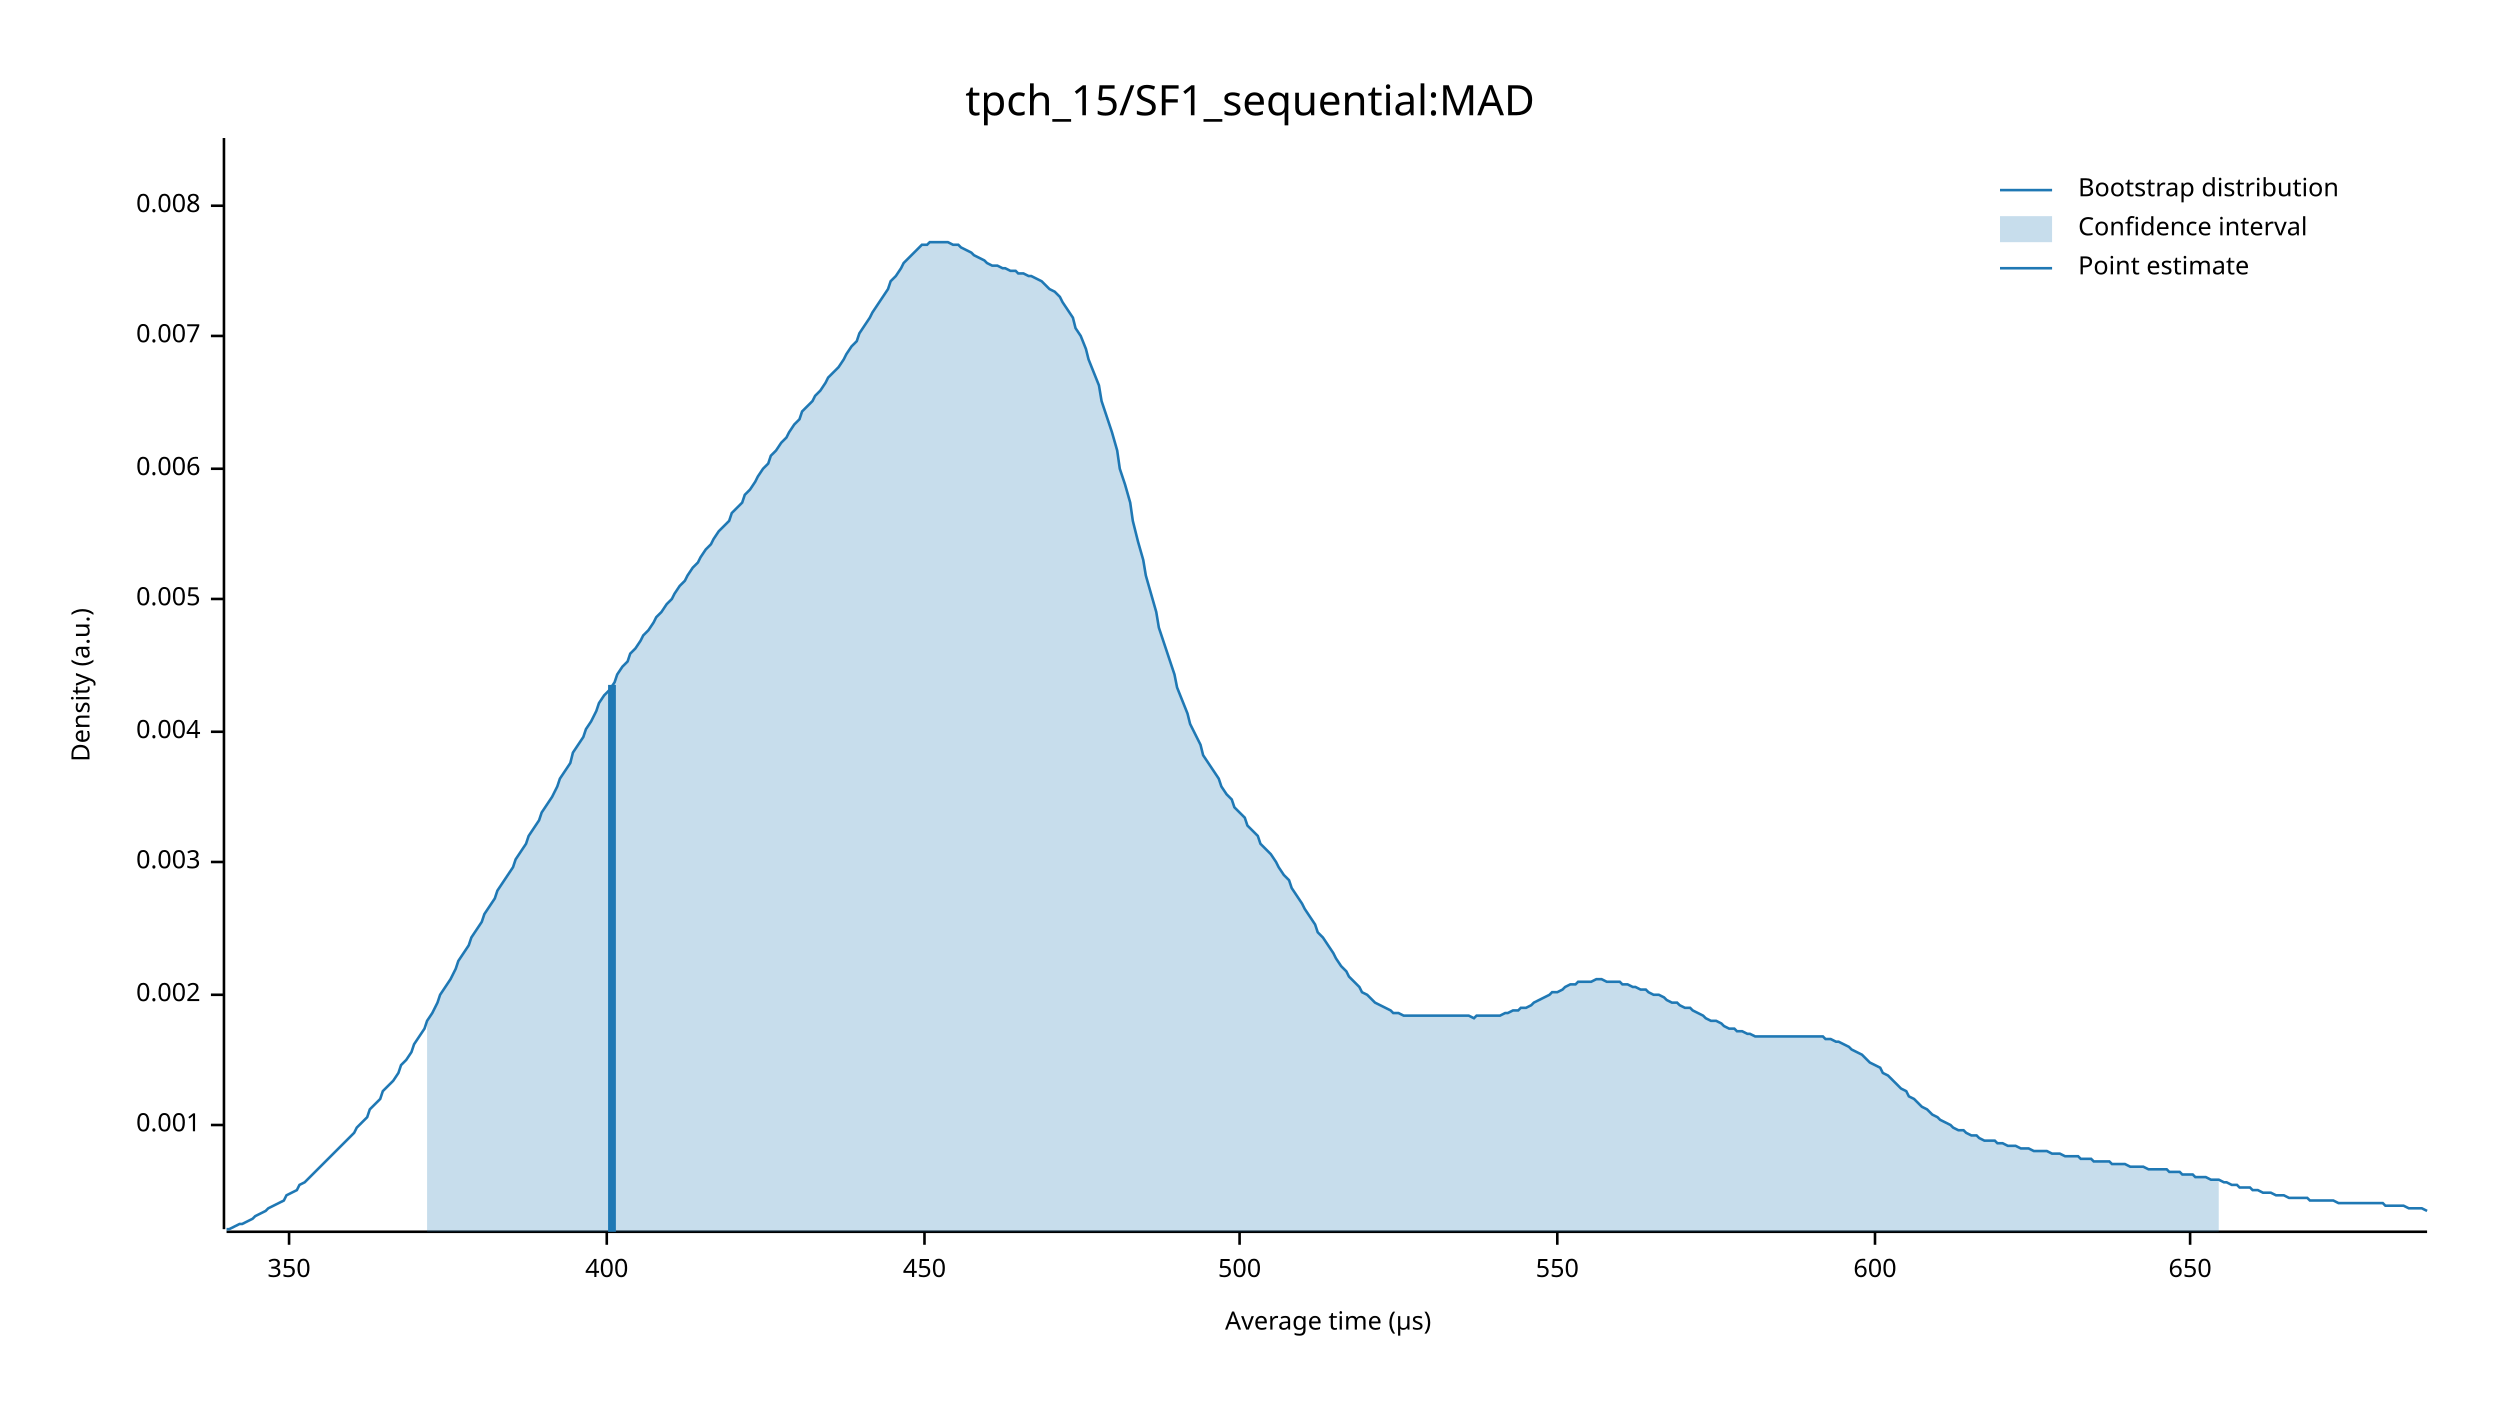
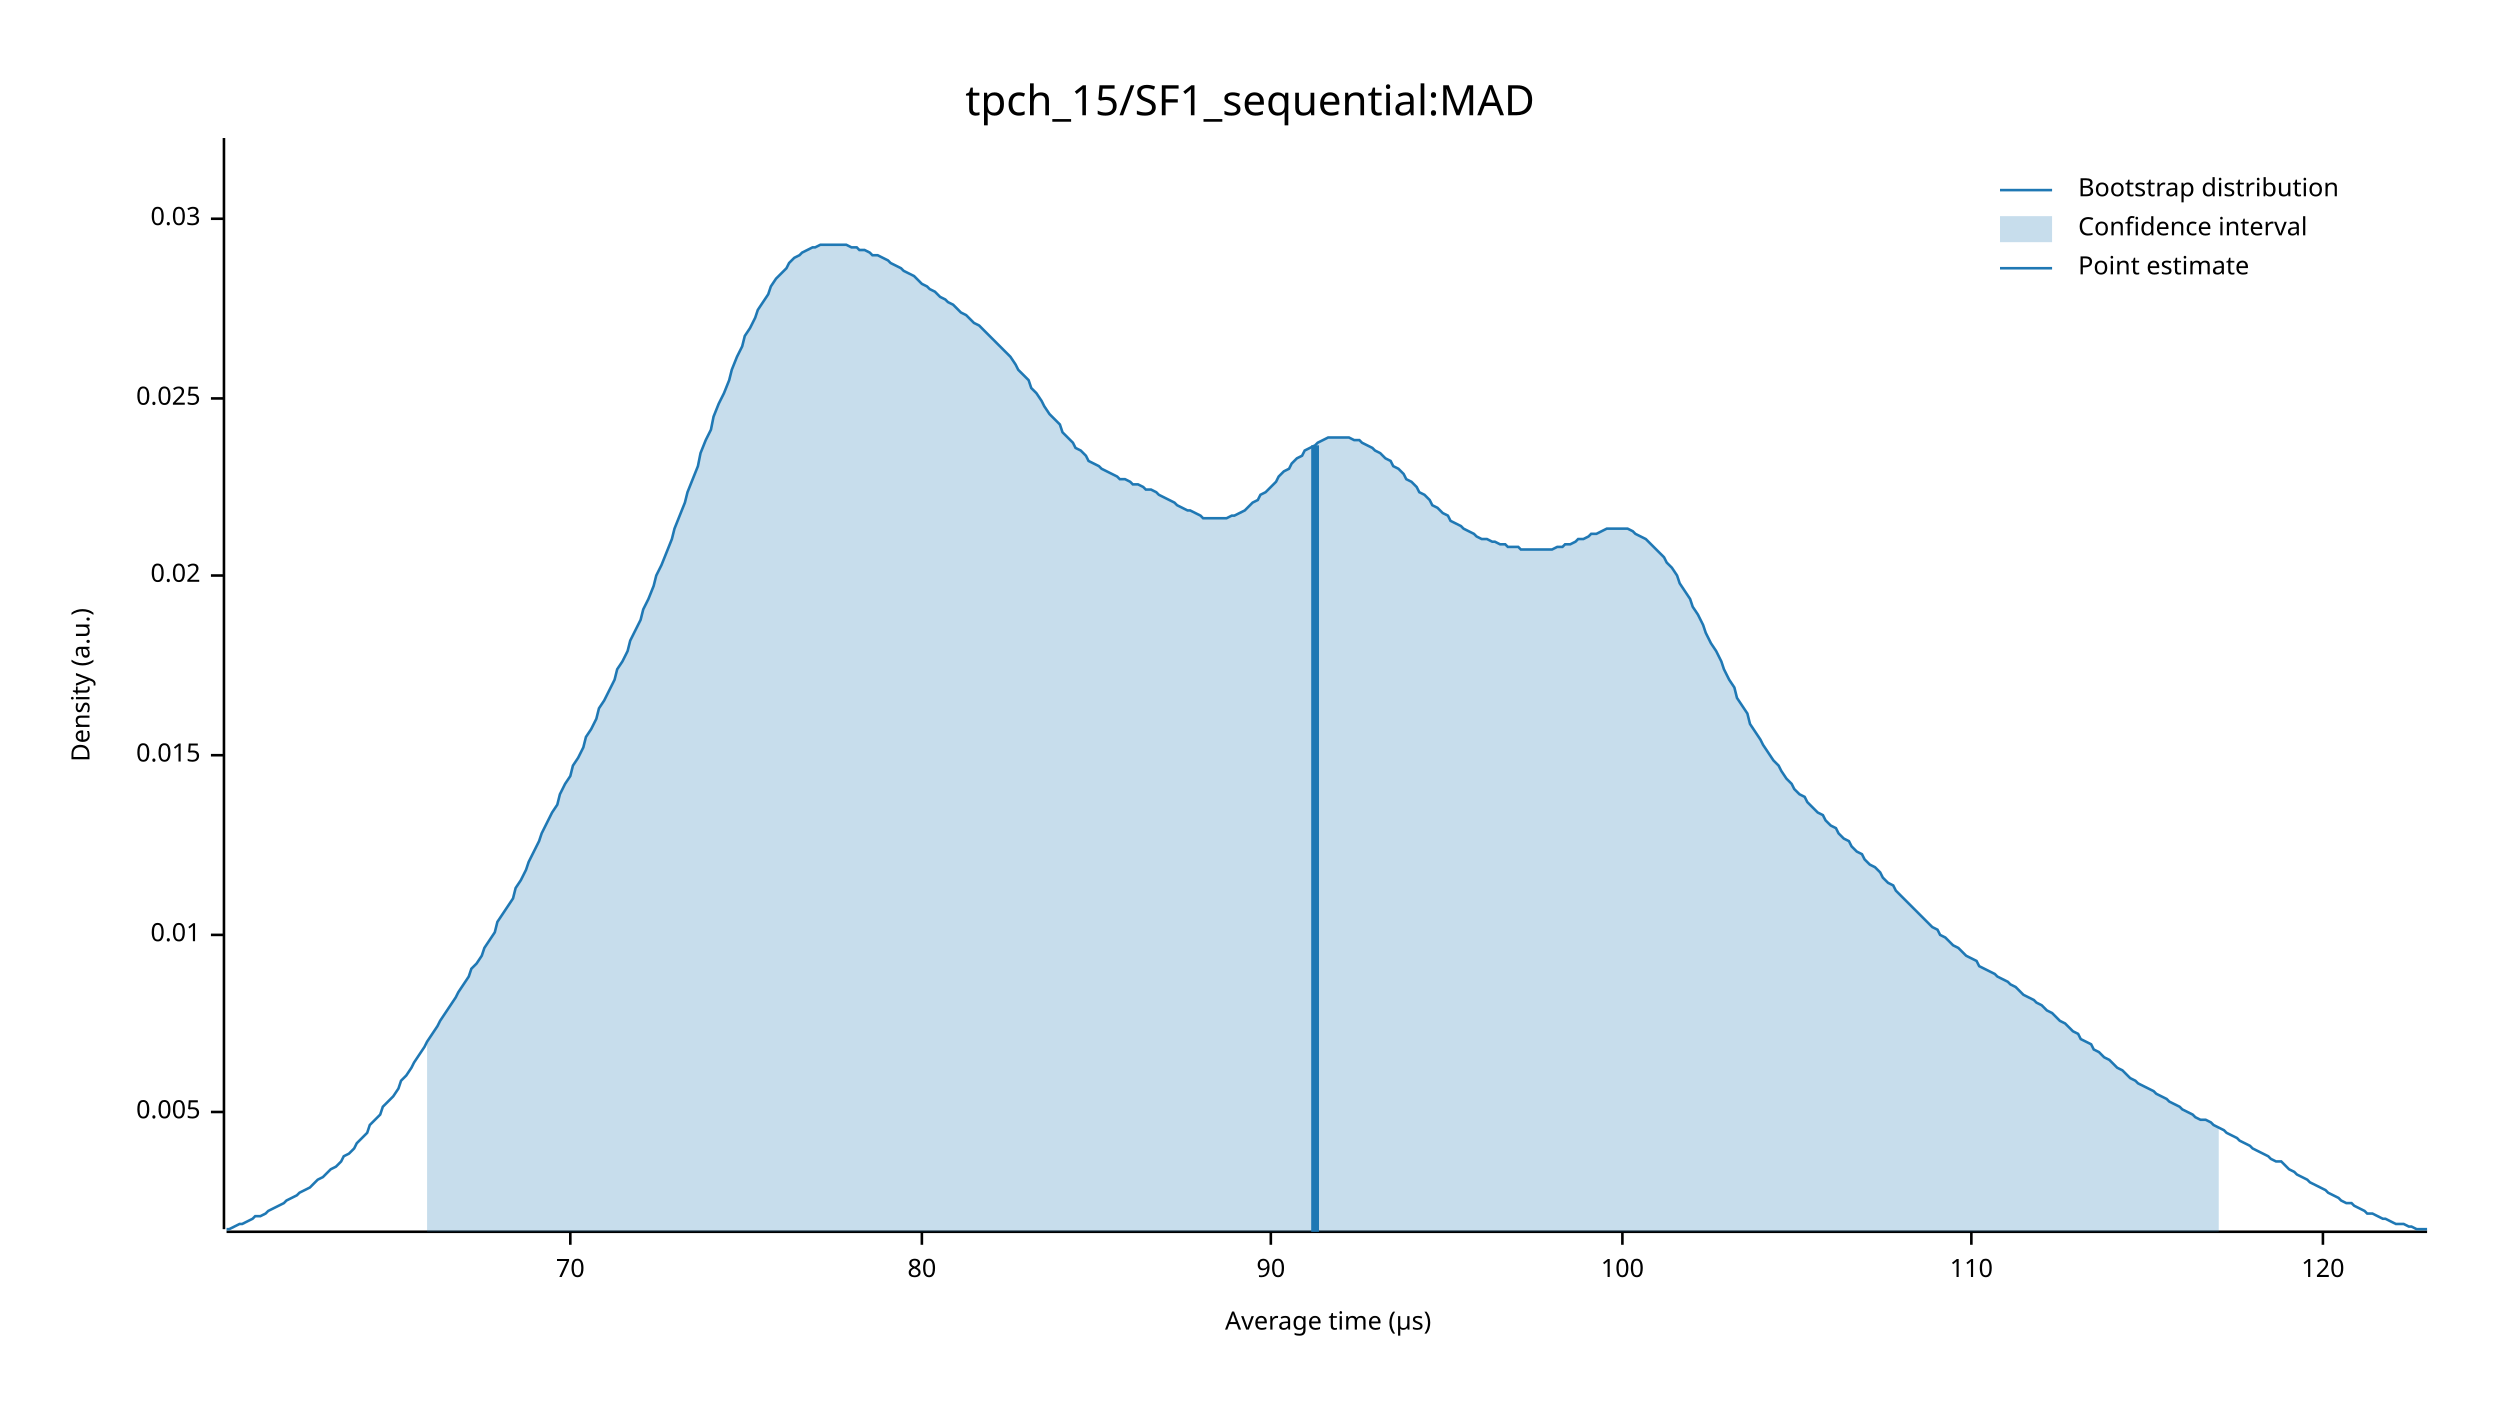
<svg xmlns="http://www.w3.org/2000/svg" width="960" height="540" viewBox="0 0 960 540">
  <text x="480" y="32" dy="0.76em" text-anchor="middle" font-family="sans-serif" font-size="16.129" opacity="1" fill="#000000">
tpch_15/SF1_sequential:MAD
</text>
  <text x="27" y="263" dy="0.76em" text-anchor="middle" font-family="sans-serif" font-size="9.677" opacity="1" fill="#000000" transform="rotate(270, 27, 263)">
Density (a.u.)
</text>
  <text x="510" y="513" dy="-0.5ex" text-anchor="middle" font-family="sans-serif" font-size="9.677" opacity="1" fill="#000000">
Average time (µs)
</text>
  <polyline fill="none" opacity="1" stroke="#000000" stroke-width="1" points="86,53 86,472 " />
-   <text x="77" y="432" dy="0.5ex" text-anchor="end" font-family="sans-serif" font-size="9.677" opacity="1" fill="#000000">
- 0.001
- </text>
-   <polyline fill="none" opacity="1" stroke="#000000" stroke-width="1" points="81,432 86,432 " />
-   <text x="77" y="382" dy="0.5ex" text-anchor="end" font-family="sans-serif" font-size="9.677" opacity="1" fill="#000000">
- 0.002
- </text>
-   <polyline fill="none" opacity="1" stroke="#000000" stroke-width="1" points="81,382 86,382 " />
-   <text x="77" y="331" dy="0.5ex" text-anchor="end" font-family="sans-serif" font-size="9.677" opacity="1" fill="#000000">
- 0.003
- </text>
-   <polyline fill="none" opacity="1" stroke="#000000" stroke-width="1" points="81,331 86,331 " />
-   <text x="77" y="281" dy="0.5ex" text-anchor="end" font-family="sans-serif" font-size="9.677" opacity="1" fill="#000000">
- 0.004
- </text>
-   <polyline fill="none" opacity="1" stroke="#000000" stroke-width="1" points="81,281 86,281 " />
-   <text x="77" y="230" dy="0.5ex" text-anchor="end" font-family="sans-serif" font-size="9.677" opacity="1" fill="#000000">
+   <text x="77" y="427" dy="0.5ex" text-anchor="end" font-family="sans-serif" font-size="9.677" opacity="1" fill="#000000">
0.005
</text>
-   <polyline fill="none" opacity="1" stroke="#000000" stroke-width="1" points="81,230 86,230 " />
-   <text x="77" y="180" dy="0.5ex" text-anchor="end" font-family="sans-serif" font-size="9.677" opacity="1" fill="#000000">
- 0.006
+   <polyline fill="none" opacity="1" stroke="#000000" stroke-width="1" points="81,427 86,427 " />
+   <text x="77" y="359" dy="0.5ex" text-anchor="end" font-family="sans-serif" font-size="9.677" opacity="1" fill="#000000">
+ 0.01
</text>
-   <polyline fill="none" opacity="1" stroke="#000000" stroke-width="1" points="81,180 86,180 " />
-   <text x="77" y="129" dy="0.5ex" text-anchor="end" font-family="sans-serif" font-size="9.677" opacity="1" fill="#000000">
- 0.007
+   <polyline fill="none" opacity="1" stroke="#000000" stroke-width="1" points="81,359 86,359 " />
+   <text x="77" y="290" dy="0.5ex" text-anchor="end" font-family="sans-serif" font-size="9.677" opacity="1" fill="#000000">
+ 0.015
</text>
-   <polyline fill="none" opacity="1" stroke="#000000" stroke-width="1" points="81,129 86,129 " />
-   <text x="77" y="79" dy="0.5ex" text-anchor="end" font-family="sans-serif" font-size="9.677" opacity="1" fill="#000000">
- 0.008
+   <polyline fill="none" opacity="1" stroke="#000000" stroke-width="1" points="81,290 86,290 " />
+   <text x="77" y="221" dy="0.5ex" text-anchor="end" font-family="sans-serif" font-size="9.677" opacity="1" fill="#000000">
+ 0.02
</text>
-   <polyline fill="none" opacity="1" stroke="#000000" stroke-width="1" points="81,79 86,79 " />
+   <polyline fill="none" opacity="1" stroke="#000000" stroke-width="1" points="81,221 86,221 " />
+   <text x="77" y="153" dy="0.5ex" text-anchor="end" font-family="sans-serif" font-size="9.677" opacity="1" fill="#000000">
+ 0.025
+ </text>
+   <polyline fill="none" opacity="1" stroke="#000000" stroke-width="1" points="81,153 86,153 " />
+   <text x="77" y="84" dy="0.5ex" text-anchor="end" font-family="sans-serif" font-size="9.677" opacity="1" fill="#000000">
+ 0.03
+ </text>
+   <polyline fill="none" opacity="1" stroke="#000000" stroke-width="1" points="81,84 86,84 " />
  <polyline fill="none" opacity="1" stroke="#000000" stroke-width="1" points="87,473 932,473 " />
-   <text x="111" y="483" dy="0.76em" text-anchor="middle" font-family="sans-serif" font-size="9.677" opacity="1" fill="#000000">
- 350
+   <text x="219" y="483" dy="0.76em" text-anchor="middle" font-family="sans-serif" font-size="9.677" opacity="1" fill="#000000">
+ 70
</text>
-   <polyline fill="none" opacity="1" stroke="#000000" stroke-width="1" points="111,473 111,478 " />
-   <text x="233" y="483" dy="0.76em" text-anchor="middle" font-family="sans-serif" font-size="9.677" opacity="1" fill="#000000">
- 400
+   <polyline fill="none" opacity="1" stroke="#000000" stroke-width="1" points="219,473 219,478 " />
+   <text x="354" y="483" dy="0.76em" text-anchor="middle" font-family="sans-serif" font-size="9.677" opacity="1" fill="#000000">
+ 80
</text>
-   <polyline fill="none" opacity="1" stroke="#000000" stroke-width="1" points="233,473 233,478 " />
-   <text x="355" y="483" dy="0.76em" text-anchor="middle" font-family="sans-serif" font-size="9.677" opacity="1" fill="#000000">
- 450
+   <polyline fill="none" opacity="1" stroke="#000000" stroke-width="1" points="354,473 354,478 " />
+   <text x="488" y="483" dy="0.76em" text-anchor="middle" font-family="sans-serif" font-size="9.677" opacity="1" fill="#000000">
+ 90
</text>
-   <polyline fill="none" opacity="1" stroke="#000000" stroke-width="1" points="355,473 355,478 " />
-   <text x="476" y="483" dy="0.76em" text-anchor="middle" font-family="sans-serif" font-size="9.677" opacity="1" fill="#000000">
- 500
+   <polyline fill="none" opacity="1" stroke="#000000" stroke-width="1" points="488,473 488,478 " />
+   <text x="623" y="483" dy="0.76em" text-anchor="middle" font-family="sans-serif" font-size="9.677" opacity="1" fill="#000000">
+ 100
</text>
-   <polyline fill="none" opacity="1" stroke="#000000" stroke-width="1" points="476,473 476,478 " />
-   <text x="598" y="483" dy="0.76em" text-anchor="middle" font-family="sans-serif" font-size="9.677" opacity="1" fill="#000000">
- 550
+   <polyline fill="none" opacity="1" stroke="#000000" stroke-width="1" points="623,473 623,478 " />
+   <text x="757" y="483" dy="0.76em" text-anchor="middle" font-family="sans-serif" font-size="9.677" opacity="1" fill="#000000">
+ 110
</text>
-   <polyline fill="none" opacity="1" stroke="#000000" stroke-width="1" points="598,473 598,478 " />
-   <text x="720" y="483" dy="0.76em" text-anchor="middle" font-family="sans-serif" font-size="9.677" opacity="1" fill="#000000">
- 600
+   <polyline fill="none" opacity="1" stroke="#000000" stroke-width="1" points="757,473 757,478 " />
+   <text x="892" y="483" dy="0.76em" text-anchor="middle" font-family="sans-serif" font-size="9.677" opacity="1" fill="#000000">
+ 120
</text>
-   <polyline fill="none" opacity="1" stroke="#000000" stroke-width="1" points="720,473 720,478 " />
-   <text x="841" y="483" dy="0.76em" text-anchor="middle" font-family="sans-serif" font-size="9.677" opacity="1" fill="#000000">
- 650
- </text>
-   <polyline fill="none" opacity="1" stroke="#000000" stroke-width="1" points="841,473 841,478 " />
-   <polyline fill="none" opacity="1" stroke="#1F78B4" stroke-width="1" points="87,472 88,472 90,471 92,470 93,470 95,469 97,468 98,467 100,466 102,465 103,464 105,463 107,462 109,461 110,459 112,458 114,457 115,455 117,454 119,452 120,451 122,449 124,447 125,446 127,444 129,442 131,440 132,439 134,437 136,435 137,433 139,431 141,429 142,426 144,424 146,422 147,419 149,417 151,415 153,412 154,409 156,407 158,404 159,401 161,398 163,395 164,392 166,389 168,385 169,382 171,379 173,376 175,372 176,369 178,366 180,363 181,360 183,357 185,354 186,351 188,348 190,345 191,342 193,339 195,336 197,333 198,330 200,327 202,324 203,321 205,318 207,315 208,312 210,309 212,306 214,302 215,299 217,296 219,293 220,289 222,286 224,283 225,280 227,277 229,273 230,270 232,267 234,265 236,262 237,259 239,256 241,254 242,251 244,249 246,246 247,244 249,242 251,239 252,237 254,235 256,232 258,230 259,228 261,225 263,223 264,221 266,218 268,216 269,214 271,211 273,209 274,207 276,204 278,202 280,200 281,197 283,195 285,193 286,190 288,188 290,185 291,183 293,180 295,178 296,175 298,173 300,170 302,168 303,166 305,163 307,161 308,158 310,156 312,154 313,152 315,150 317,147 318,145 320,143 322,141 324,138 325,136 327,133 329,131 330,128 332,125 334,122 335,120 337,117 339,114 341,111 342,108 344,106 346,103 347,101 349,99 351,97 352,96 354,94 356,94 357,93 359,93 361,93 363,93 364,93 366,94 368,94 369,95 371,96 373,97 374,98 376,99 378,100 379,101 381,102 383,102 385,103 386,103 388,104 390,104 391,105 393,105 395,106 396,106 398,107 400,108 401,109 403,111 405,112 407,114 408,116 410,119 412,122 413,126 415,129 417,134 418,138 420,143 422,148 423,154 425,160 427,166 429,173 430,180 432,186 434,193 435,200 437,208 439,215 440,221 442,228 444,235 445,241 447,247 449,253 451,259 452,264 454,269 456,274 457,278 459,282 461,286 462,290 464,293 466,296 468,299 469,302 471,305 473,307 474,310 476,312 478,314 479,317 481,319 483,321 484,324 486,326 488,328 490,331 491,333 493,336 495,338 496,341 498,344 500,347 501,349 503,352 505,355 506,358 508,360 510,363 512,366 513,368 515,371 517,373 518,375 520,377 522,379 523,381 525,382 527,384 528,385 530,386 532,387 534,388 535,389 537,389 539,390 540,390 542,390 544,390 545,390 547,390 549,390 550,390 552,390 554,390 556,390 557,390 559,390 561,390 562,390 564,390 566,391 567,390 569,390 571,390 573,390 574,390 576,390 578,389 579,389 581,388 583,388 584,387 586,387 588,386 589,385 591,384 593,383 595,382 596,381 598,381 600,380 601,379 603,378 605,378 606,377 608,377 610,377 611,377 613,376 615,376 617,377 618,377 620,377 622,377 623,378 625,378 627,379 628,379 630,380 632,380 633,381 635,382 637,382 639,383 640,384 642,385 644,385 645,386 647,387 649,387 650,388 652,389 654,390 655,391 657,392 659,392 661,393 662,394 664,395 666,395 667,396 669,396 671,397 672,397 674,398 676,398 677,398 679,398 681,398 683,398 684,398 686,398 688,398 689,398 691,398 693,398 694,398 696,398 698,398 700,398 701,399 703,399 705,400 706,400 708,401 710,402 711,403 713,404 715,405 716,406 718,408 720,409 722,410 723,412 725,413 727,415 728,416 730,418 732,419 733,421 735,422 737,424 738,425 740,426 742,428 744,429 745,430 747,431 749,432 750,433 752,434 754,434 755,435 757,436 759,436 760,437 762,438 764,438 766,438 767,439 769,439 771,440 772,440 774,440 776,441 777,441 779,441 781,442 782,442 784,442 786,442 788,443 789,443 791,443 793,444 794,444 796,444 798,444 799,445 801,445 803,445 804,446 806,446 808,446 810,446 811,447 813,447 815,447 816,447 818,448 820,448 821,448 823,448 825,449 827,449 828,449 830,449 832,449 833,450 835,450 837,450 838,451 840,451 842,451 843,452 845,452 847,452 849,453 850,453 852,453 854,454 855,454 857,455 859,455 860,456 862,456 864,456 865,457 867,457 869,458 871,458 872,458 874,459 876,459 877,459 879,460 881,460 882,460 884,460 886,460 887,461 889,461 891,461 893,461 894,461 896,461 898,462 899,462 901,462 903,462 904,462 906,462 908,462 909,462 911,462 913,462 915,462 916,463 918,463 920,463 921,463 923,463 925,464 926,464 928,464 930,464 932,465 " />
-   <polygon opacity="0.25" fill="#1F78B4" points="164,392 166,389 168,385 169,382 171,379 173,376 175,372 176,369 178,366 180,363 181,360 183,357 185,354 186,351 188,348 190,345 191,342 193,339 195,336 197,333 198,330 200,327 202,324 203,321 205,318 207,315 208,312 210,309 212,306 214,302 215,299 217,296 219,293 220,289 222,286 224,283 225,280 227,277 229,273 230,270 232,267 234,265 236,262 237,259 239,256 241,254 242,251 244,249 246,246 247,244 249,242 251,239 252,237 254,235 256,232 258,230 259,228 261,225 263,223 264,221 266,218 268,216 269,214 271,211 273,209 274,207 276,204 278,202 280,200 281,197 283,195 285,193 286,190 288,188 290,185 291,183 293,180 295,178 296,175 298,173 300,170 302,168 303,166 305,163 307,161 308,158 310,156 312,154 313,152 315,150 317,147 318,145 320,143 322,141 324,138 325,136 327,133 329,131 330,128 332,125 334,122 335,120 337,117 339,114 341,111 342,108 344,106 346,103 347,101 349,99 351,97 352,96 354,94 356,94 357,93 359,93 361,93 363,93 364,93 366,94 368,94 369,95 371,96 373,97 374,98 376,99 378,100 379,101 381,102 383,102 385,103 386,103 388,104 390,104 391,105 393,105 395,106 396,106 398,107 400,108 401,109 403,111 405,112 407,114 408,116 410,119 412,122 413,126 415,129 417,134 418,138 420,143 422,148 423,154 425,160 427,166 429,173 430,180 432,186 434,193 435,200 437,208 439,215 440,221 442,228 444,235 445,241 447,247 449,253 451,259 452,264 454,269 456,274 457,278 459,282 461,286 462,290 464,293 466,296 468,299 469,302 471,305 473,307 474,310 476,312 478,314 479,317 481,319 483,321 484,324 486,326 488,328 490,331 491,333 493,336 495,338 496,341 498,344 500,347 501,349 503,352 505,355 506,358 508,360 510,363 512,366 513,368 515,371 517,373 518,375 520,377 522,379 523,381 525,382 527,384 528,385 530,386 532,387 534,388 535,389 537,389 539,390 540,390 542,390 544,390 545,390 547,390 549,390 550,390 552,390 554,390 556,390 557,390 559,390 561,390 562,390 564,390 566,391 567,390 569,390 571,390 573,390 574,390 576,390 578,389 579,389 581,388 583,388 584,387 586,387 588,386 589,385 591,384 593,383 595,382 596,381 598,381 600,380 601,379 603,378 605,378 606,377 608,377 610,377 611,377 613,376 615,376 617,377 618,377 620,377 622,377 623,378 625,378 627,379 628,379 630,380 632,380 633,381 635,382 637,382 639,383 640,384 642,385 644,385 645,386 647,387 649,387 650,388 652,389 654,390 655,391 657,392 659,392 661,393 662,394 664,395 666,395 667,396 669,396 671,397 672,397 674,398 676,398 677,398 679,398 681,398 683,398 684,398 686,398 688,398 689,398 691,398 693,398 694,398 696,398 698,398 700,398 701,399 703,399 705,400 706,400 708,401 710,402 711,403 713,404 715,405 716,406 718,408 720,409 722,410 723,412 725,413 727,415 728,416 730,418 732,419 733,421 735,422 737,424 738,425 740,426 742,428 744,429 745,430 747,431 749,432 750,433 752,434 754,434 755,435 757,436 759,436 760,437 762,438 764,438 766,438 767,439 769,439 771,440 772,440 774,440 776,441 777,441 779,441 781,442 782,442 784,442 786,442 788,443 789,443 791,443 793,444 794,444 796,444 798,444 799,445 801,445 803,445 804,446 806,446 808,446 810,446 811,447 813,447 815,447 816,447 818,448 820,448 821,448 823,448 825,449 827,449 828,449 830,449 832,449 833,450 835,450 837,450 838,451 840,451 842,451 843,452 845,452 847,452 849,453 850,453 852,453 852,473 164,473 " />
-   <polyline fill="none" opacity="1" stroke="#1F78B4" stroke-width="3" points="235,473 235,263 " />
+   <polyline fill="none" opacity="1" stroke="#000000" stroke-width="1" points="892,473 892,478 " />
+   <polyline fill="none" opacity="1" stroke="#1F78B4" stroke-width="1" points="87,472 88,472 90,471 92,470 93,470 95,469 97,468 98,467 100,467 102,466 103,465 105,464 107,463 109,462 110,461 112,460 114,459 115,458 117,457 119,456 120,455 122,453 124,452 125,451 127,449 129,448 131,446 132,444 134,443 136,441 137,439 139,437 141,435 142,432 144,430 146,428 147,425 149,423 151,421 153,418 154,415 156,413 158,410 159,408 161,405 163,402 164,400 166,397 168,394 169,392 171,389 173,386 175,383 176,381 178,378 180,375 181,372 183,370 185,367 186,364 188,361 190,358 191,354 193,351 195,348 197,345 198,341 200,338 202,334 203,331 205,327 207,323 208,320 210,316 212,312 214,309 215,305 217,301 219,298 220,294 222,291 224,287 225,283 227,280 229,276 230,272 232,269 234,265 236,261 237,257 239,254 241,250 242,246 244,242 246,238 247,234 249,230 251,225 252,221 254,217 256,212 258,207 259,203 261,198 263,193 264,189 266,184 268,179 269,174 271,169 273,165 274,160 276,155 278,151 280,146 281,142 283,137 285,133 286,129 288,126 290,122 291,119 293,116 295,113 296,110 298,107 300,105 302,103 303,101 305,99 307,98 308,97 310,96 312,95 313,95 315,94 317,94 318,94 320,94 322,94 324,94 325,94 327,95 329,95 330,96 332,96 334,97 335,98 337,98 339,99 341,100 342,101 344,102 346,103 347,104 349,105 351,106 352,107 354,109 356,110 357,111 359,112 361,114 363,115 364,116 366,117 368,119 369,120 371,121 373,123 374,124 376,125 378,127 379,128 381,130 383,132 385,134 386,135 388,137 390,140 391,142 393,144 395,146 396,149 398,151 400,154 401,156 403,159 405,161 407,163 408,166 410,168 412,170 413,172 415,173 417,175 418,177 420,178 422,179 423,180 425,181 427,182 429,183 430,184 432,184 434,185 435,186 437,186 439,187 440,188 442,188 444,189 445,190 447,191 449,192 451,193 452,194 454,195 456,196 457,196 459,197 461,198 462,199 464,199 466,199 468,199 469,199 471,199 473,198 474,198 476,197 478,196 479,195 481,193 483,192 484,190 486,189 488,187 490,185 491,183 493,181 495,180 496,178 498,176 500,175 501,173 503,172 505,171 506,170 508,169 510,168 512,168 513,168 515,168 517,168 518,168 520,169 522,169 523,170 525,171 527,172 528,173 530,174 532,176 534,177 535,179 537,180 539,182 540,184 542,185 544,187 545,189 547,190 549,192 550,194 552,195 554,197 556,198 557,200 559,201 561,202 562,203 564,204 566,205 567,206 569,207 571,207 573,208 574,208 576,209 578,209 579,210 581,210 583,210 584,211 586,211 588,211 589,211 591,211 593,211 595,211 596,211 598,210 600,210 601,209 603,209 605,208 606,207 608,207 610,206 611,205 613,205 615,204 617,203 618,203 620,203 622,203 623,203 625,203 627,204 628,205 630,206 632,207 633,208 635,210 637,212 639,214 640,216 642,218 644,221 645,224 647,227 649,230 650,233 652,236 654,240 655,243 657,247 659,250 661,254 662,257 664,261 666,264 667,268 669,271 671,274 672,278 674,281 676,284 677,286 679,289 681,292 683,294 684,296 686,299 688,301 689,303 691,305 693,306 694,308 696,310 698,312 700,313 701,315 703,317 705,318 706,320 708,322 710,323 711,325 713,327 715,328 716,330 718,332 720,333 722,335 723,337 725,339 727,340 728,342 730,344 732,346 733,347 735,349 737,351 738,352 740,354 742,356 744,357 745,359 747,360 749,362 750,363 752,364 754,366 755,367 757,368 759,369 760,371 762,372 764,373 766,374 767,375 769,376 771,377 772,378 774,379 776,381 777,382 779,383 781,384 782,385 784,386 786,388 788,389 789,390 791,392 793,393 794,394 796,396 798,397 799,399 801,400 803,401 804,403 806,404 808,406 810,407 811,408 813,410 815,411 816,412 818,414 820,415 821,416 823,417 825,418 827,419 828,420 830,421 832,422 833,423 835,424 837,425 838,426 840,427 842,428 843,429 845,430 847,430 849,431 850,432 852,433 854,434 855,435 857,436 859,437 860,438 862,439 864,440 865,441 867,442 869,443 871,444 872,445 874,446 876,446 877,447 879,449 881,450 882,451 884,452 886,453 887,454 889,455 891,456 893,457 894,458 896,459 898,460 899,461 901,462 903,462 904,463 906,464 908,465 909,466 911,466 913,467 915,468 916,468 918,469 920,470 921,470 923,470 925,471 926,471 928,472 930,472 932,472 " />
+   <polygon opacity="0.25" fill="#1F78B4" points="164,400 166,397 168,394 169,392 171,389 173,386 175,383 176,381 178,378 180,375 181,372 183,370 185,367 186,364 188,361 190,358 191,354 193,351 195,348 197,345 198,341 200,338 202,334 203,331 205,327 207,323 208,320 210,316 212,312 214,309 215,305 217,301 219,298 220,294 222,291 224,287 225,283 227,280 229,276 230,272 232,269 234,265 236,261 237,257 239,254 241,250 242,246 244,242 246,238 247,234 249,230 251,225 252,221 254,217 256,212 258,207 259,203 261,198 263,193 264,189 266,184 268,179 269,174 271,169 273,165 274,160 276,155 278,151 280,146 281,142 283,137 285,133 286,129 288,126 290,122 291,119 293,116 295,113 296,110 298,107 300,105 302,103 303,101 305,99 307,98 308,97 310,96 312,95 313,95 315,94 317,94 318,94 320,94 322,94 324,94 325,94 327,95 329,95 330,96 332,96 334,97 335,98 337,98 339,99 341,100 342,101 344,102 346,103 347,104 349,105 351,106 352,107 354,109 356,110 357,111 359,112 361,114 363,115 364,116 366,117 368,119 369,120 371,121 373,123 374,124 376,125 378,127 379,128 381,130 383,132 385,134 386,135 388,137 390,140 391,142 393,144 395,146 396,149 398,151 400,154 401,156 403,159 405,161 407,163 408,166 410,168 412,170 413,172 415,173 417,175 418,177 420,178 422,179 423,180 425,181 427,182 429,183 430,184 432,184 434,185 435,186 437,186 439,187 440,188 442,188 444,189 445,190 447,191 449,192 451,193 452,194 454,195 456,196 457,196 459,197 461,198 462,199 464,199 466,199 468,199 469,199 471,199 473,198 474,198 476,197 478,196 479,195 481,193 483,192 484,190 486,189 488,187 490,185 491,183 493,181 495,180 496,178 498,176 500,175 501,173 503,172 505,171 506,170 508,169 510,168 512,168 513,168 515,168 517,168 518,168 520,169 522,169 523,170 525,171 527,172 528,173 530,174 532,176 534,177 535,179 537,180 539,182 540,184 542,185 544,187 545,189 547,190 549,192 550,194 552,195 554,197 556,198 557,200 559,201 561,202 562,203 564,204 566,205 567,206 569,207 571,207 573,208 574,208 576,209 578,209 579,210 581,210 583,210 584,211 586,211 588,211 589,211 591,211 593,211 595,211 596,211 598,210 600,210 601,209 603,209 605,208 606,207 608,207 610,206 611,205 613,205 615,204 617,203 618,203 620,203 622,203 623,203 625,203 627,204 628,205 630,206 632,207 633,208 635,210 637,212 639,214 640,216 642,218 644,221 645,224 647,227 649,230 650,233 652,236 654,240 655,243 657,247 659,250 661,254 662,257 664,261 666,264 667,268 669,271 671,274 672,278 674,281 676,284 677,286 679,289 681,292 683,294 684,296 686,299 688,301 689,303 691,305 693,306 694,308 696,310 698,312 700,313 701,315 703,317 705,318 706,320 708,322 710,323 711,325 713,327 715,328 716,330 718,332 720,333 722,335 723,337 725,339 727,340 728,342 730,344 732,346 733,347 735,349 737,351 738,352 740,354 742,356 744,357 745,359 747,360 749,362 750,363 752,364 754,366 755,367 757,368 759,369 760,371 762,372 764,373 766,374 767,375 769,376 771,377 772,378 774,379 776,381 777,382 779,383 781,384 782,385 784,386 786,388 788,389 789,390 791,392 793,393 794,394 796,396 798,397 799,399 801,400 803,401 804,403 806,404 808,406 810,407 811,408 813,410 815,411 816,412 818,414 820,415 821,416 823,417 825,418 827,419 828,420 830,421 832,422 833,423 835,424 837,425 838,426 840,427 842,428 843,429 845,430 847,430 849,431 850,432 852,433 852,473 164,473 " />
+   <polyline fill="none" opacity="1" stroke="#1F78B4" stroke-width="3" points="505,473 505,171 " />
  <text x="798" y="68" dy="0.76em" text-anchor="start" font-family="sans-serif" font-size="9.677" opacity="1" fill="#000000">
Bootstrap distribution
</text>
  <text x="798" y="83" dy="0.76em" text-anchor="start" font-family="sans-serif" font-size="9.677" opacity="1" fill="#000000">
Confidence interval
</text>
  <text x="798" y="98" dy="0.76em" text-anchor="start" font-family="sans-serif" font-size="9.677" opacity="1" fill="#000000">
Point estimate
</text>
  <polyline fill="none" opacity="1" stroke="#1F78B4" stroke-width="1" points="768,73 788,73 " />
  <rect x="768" y="83" width="20" height="10" opacity="0.25" fill="#1F78B4" stroke="none" />
  <polyline fill="none" opacity="1" stroke="#1F78B4" stroke-width="1" points="768,103 788,103 " />
</svg>
